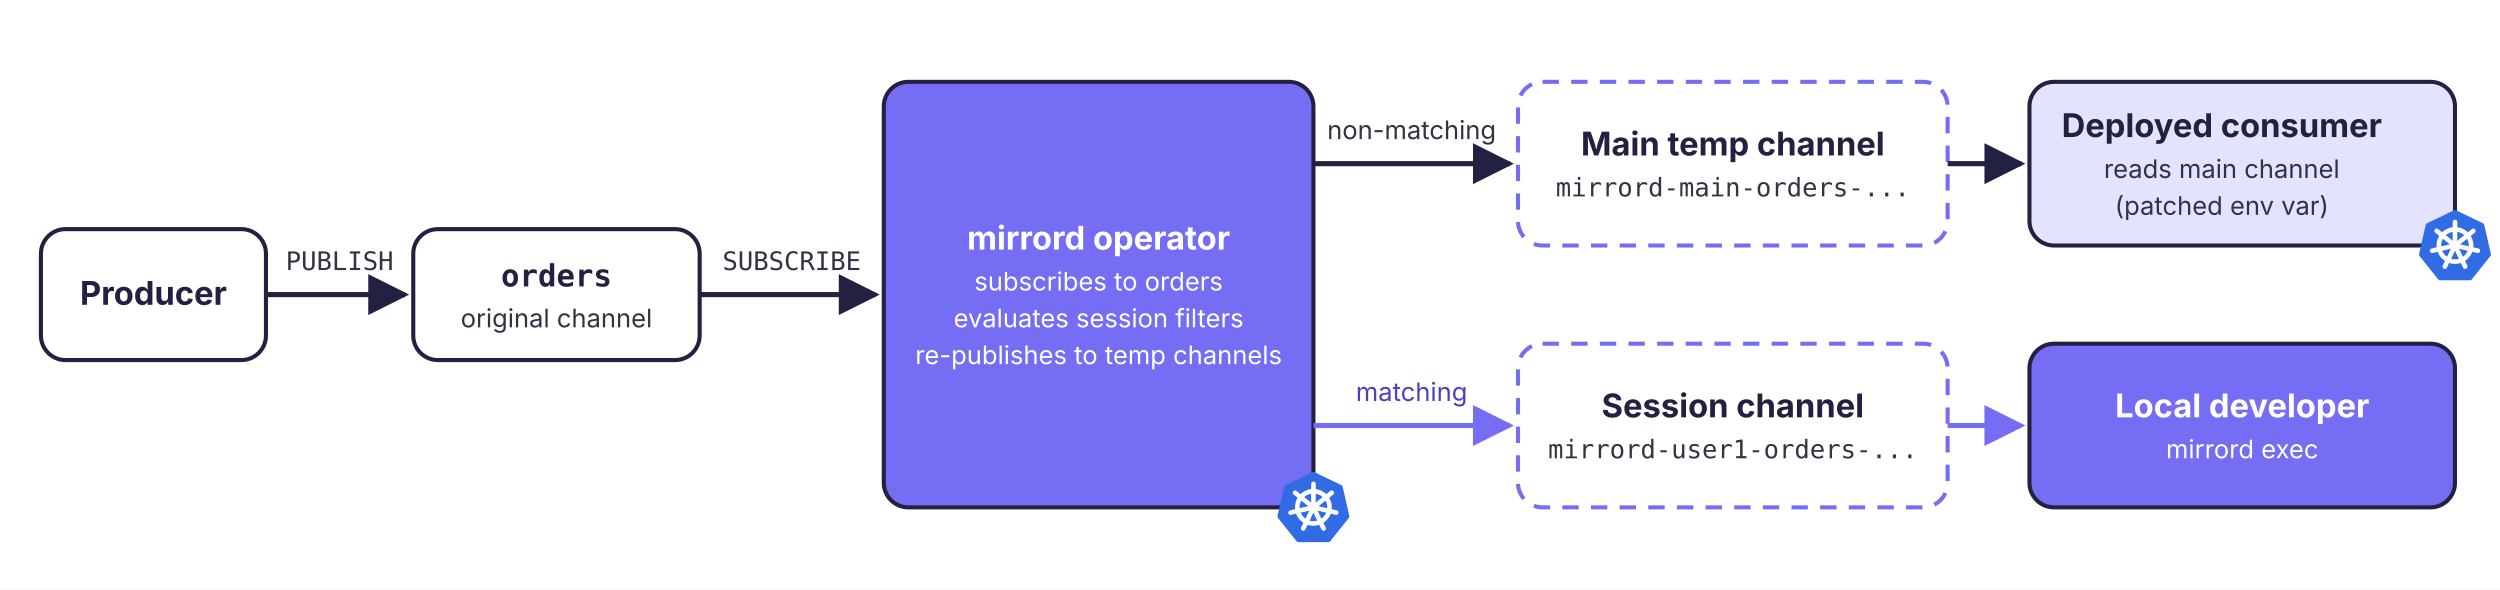
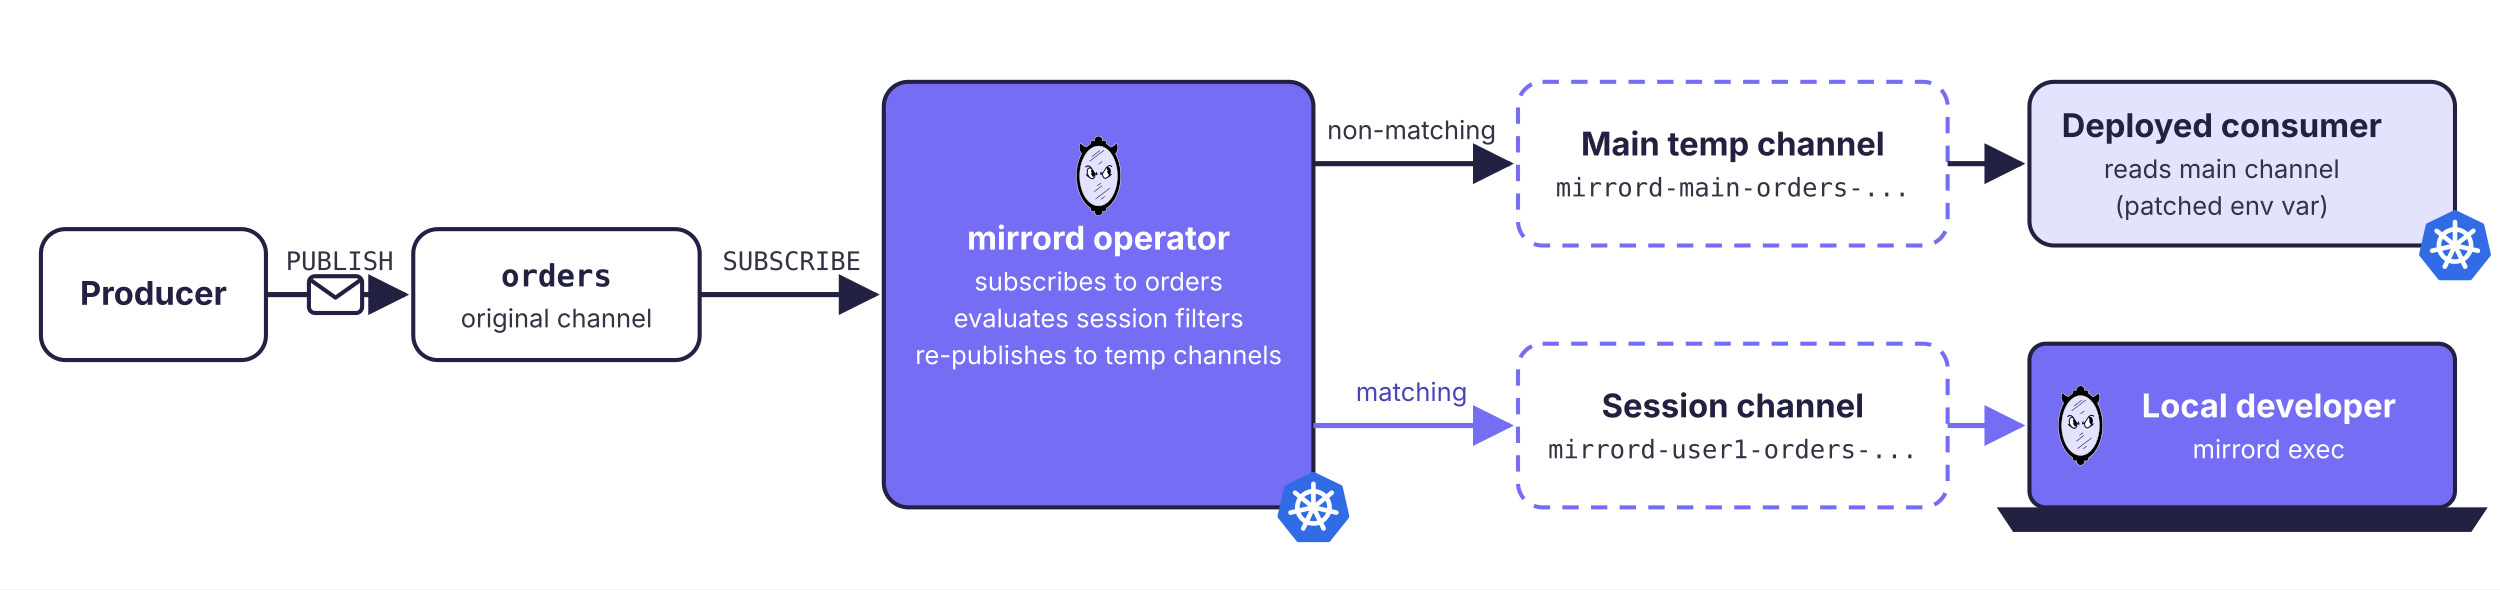
<svg xmlns="http://www.w3.org/2000/svg" viewBox="0 0 1222 288" width="1222" height="288" font-family="Inter, Helvetica, Arial, sans-serif" role="img" aria-labelledby="t d">
  <defs>
    <marker id="arrow" viewBox="0 0 10 10" refX="9" refY="5" markerWidth="8" markerHeight="8" orient="auto-start-reverse">
      <path d="M0 0 L10 5 L0 10 z" fill="#232141" />
    </marker>
    <marker id="arrow-purple" viewBox="0 0 10 10" refX="9" refY="5" markerWidth="8" markerHeight="8" orient="auto-start-reverse">
      <path d="M0 0 L10 5 L0 10 z" fill="#756DF3" />
    </marker>
    <symbol id="k8s" viewBox="0 0 32 32">
      <polygon points="16.00,1.60 27.73,7.25 30.62,19.94 22.51,30.11 9.49,30.11 1.38,19.94 4.27,7.25" fill="#326CE5" stroke="#326CE5" stroke-width="2" stroke-linejoin="round" />
      <g fill="none" stroke="#ffffff" stroke-width="2" stroke-linecap="round">
        <circle cx="16" cy="16" r="7" />
        <line x1="16.00" y1="13.40" x2="16.00" y2="5.80" />
        <line x1="18.03" y1="14.38" x2="23.97" y2="9.64" />
        <line x1="18.53" y1="16.58" x2="25.94" y2="18.27" />
        <line x1="17.13" y1="18.34" x2="20.43" y2="25.19" />
        <line x1="14.87" y1="18.34" x2="11.57" y2="25.19" />
        <line x1="13.47" y1="16.58" x2="6.06" y2="18.27" />
        <line x1="13.97" y1="14.38" x2="8.03" y2="9.64" />
      </g>
      <circle cx="16" cy="16" r="2.4" fill="#ffffff" />
    </symbol>
+     <symbol id="mirrord" viewBox="97 61 391 696">
+       <path fill="#ffffff" d="M255.6,387c4.1,19.1-0.9,36.1-12,40.5c-8.2,3.2-17.8,0-26.5-8.2c-0.3-0.6-0.9-0.9-1.5-1.2c0,0,0,0-0.3-0.3 c-5.5-5.6-10.5-13.2-14-22c-4.7-11.5-6.1-23.2-4.4-33.5c1.8-9.4,6.1-16.1,12.8-18.8c5.5-2.3,12.5-1.5,19.3,2.6 c1.5,2.3,2.6,4.4,3.8,6.2c-4.1,2.6-6.4,10.3-6.4,20.3l3.2,1.8l11.1,6.5l-12.5,1.5h-0.9c0.3,1.2,0.3,2.3,0.6,3.5 c3.2,17.9,12,31.1,19,29.7c6.4-1.2,9.6-14.4,7.6-30.2C255.3,386.4,255.6,386.7,255.6,387z" />
+       <path fill="#ffffff" d="M384,398.4c-3.2,6.8-7.3,12.3-12,17c0,0,0,0-0.3,0c-0.6,0.3-0.9,0.9-1.2,1.2c-8.7,7.9-18.4,11.5-26.5,8.2 c-11.1-4.7-16-21.4-12-40.5c1.5-1.8,3.2-3.8,4.7-5.6c5-6.5,9-13.2,12.8-20l1.2-2.1c1.2-1.8,2-3.8,3.2-5.6c1.2-2.1,2.6-4.4,4.4-7 c3.5-2.1,6.7-3.2,9.9-3.8c-2,4.7-2.3,10.3-2.3,15.3l3.2,1.8l11.1,6.5l-12.5,1.5h-0.9c0.3,1.2,0.3,2.3,0.6,3.8 C370.5,384.6,377.5,397,384,398.4z" />
+       <path fill="#E4E3FD" d="M405,391.7c-1.5-1.2-3.8-0.9-5,0.6c-3.2,4.1-7,7.9-11.1,11.5c1.2-2.3,2.6-5,3.5-7.6 c5.3-12.6,6.7-25.8,4.7-37.3c-2.3-12-8.2-20.6-16.9-24.1c-4.1-1.8-8.8-2.1-13.7-1.2c4.4-4.4,10.2-8.5,17.5-10 c8.2-1.5,16.6,1.5,20.4,7.3c1.2,1.5,3.2,2.1,5,0.9c1.5-1.2,2-3.2,0.9-4.7c-5.5-8.2-16.6-12.3-27.4-10c-11.1,2.1-19.3,9.7-24.2,15.6 c-2,2.3-3.8,5-5.5,7.3c-2,2.9-3.5,5.6-5,8.2c-1.2,2.1-2.3,3.8-3.2,5.6l-1.2,2.1c-3.8,6.5-7.6,13.2-12.3,19.1 c-5.8,7.6-11.7,12.9-18.4,16.7c0.6-5,2-9.7,4.4-14.1c0.9-1.8,0.3-3.8-1.5-4.7c-1.7-0.9-3.8-0.3-4.7,1.5c-2.9,5.6-4.7,11.5-5.3,17.6 c0,0.9-0.3,3.5,1.5,5.6c1.2,1.2,2.3,1.8,4.1,1.8c1.5,0,2.9-0.3,4.4-1.5c2.6-1.5,5.3-3.2,7.9-5.3c-1.7,18.5,5,34.1,17.5,39.3 c2.9,1.2,5.8,1.8,8.8,1.8c8.5,0,17.5-4.4,25.4-12c11.4-6.2,21.6-14.4,29.5-24.7C406.7,395.2,406.4,392.8,405,391.7z M292.1,149.1 c90.1,0,163.6,116.6,163.6,259.6s-73.5,259.6-163.6,259.6c-90.4,0-163.6-116.6-163.6-259.6S201.9,149.1,292.1,149.1z M389.5,517.3 c0.9-0.6,0.9-1.8,0.3-2.3c-0.6-0.9-1.8-0.9-2.3-0.3l-122.5,93.7c-0.9,0.6-0.9,1.8-0.3,2.3c0.3,0.3,0.9,0.6,1.5,0.6 c0.3,0,0.9,0,1.2-0.3L389.5,517.3z M346.9,589c0.9-0.6,0.9-1.8,0.3-2.3c-0.6-0.9-1.8-0.9-2.3-0.3l-31.2,23.2 c-0.9,0.6-0.9,1.8-0.3,2.3c0.3,0.6,0.9,0.9,1.5,0.9c0.3,0,0.6-0.3,0.9-0.3L346.9,589z M338.2,189.1c0.9-0.6,0.9-1.8,0.3-2.3 c-0.6-0.9-1.8-0.9-2.3-0.3l-122.5,93.4c-0.9,0.6-0.9,1.8-0.3,2.3c0.3,0.3,0.9,0.6,1.5,0.6c0.3,0,0.9,0,0.9-0.3L338.2,189.1z M324.4,284.5c0.9-0.6,0.9-1.8,0.3-2.3c-0.6-0.9-1.7-0.9-2.3-0.3l-31.2,22.9c-0.9,0.6-0.9,1.8-0.3,2.3c0.3,0.6,0.9,0.6,1.5,0.6 c0.3,0,0.6,0,0.9-0.3L324.4,284.5z M322.7,495.9c0.9-0.6,0.9-1.8,0.3-2.3c-0.6-0.9-1.8-0.9-2.3-0.3l-66.2,50.8 c-0.9,0.6-0.9,1.8-0.3,2.3c0.3,0.3,0.9,0.6,1.5,0.6c0.3,0,0.6,0,0.9-0.3L322.7,495.9z M314.8,472.4c0.9-0.6,0.9-1.8,0.3-2.3 c-0.6-0.9-1.8-0.9-2.3-0.3L281.6,493c-0.9,0.6-0.9,1.8-0.3,2.3c0.3,0.6,0.9,0.9,1.5,0.9c0.3,0,0.9-0.3,0.9-0.3L314.8,472.4z M302.3,190.5c0.9-0.6,0.9-1.8,0.3-2.3c-0.6-0.9-1.7-0.9-2.3-0.3L234,239c-0.9,0.6-0.9,1.8-0.3,2.3c0.3,0.3,0.9,0.6,1.5,0.6 c0.3,0,0.9,0,1.2-0.3L302.3,190.5z M280.1,399.6c1.8-2.1,1.5-4.7,1.5-5.6c-0.6-6.2-2.3-12.3-5-17.9c-0.9-1.8-2.9-2.3-4.7-1.5 c-1.8,0.9-2.3,2.9-1.5,4.7c2.3,4.4,3.8,9.4,4.4,14.1c-6.4-3.8-12.5-9.4-18.4-16.7c-4.7-6.2-8.8-12.9-12.3-19.1l-1.5-2.3 c-1.2-1.8-2-3.8-3.2-5.6c-1.5-2.3-2.9-5.3-5-8.2c0,0,0,0,0-0.3c-1.5-2.3-3.5-5-5.5-7.3c-5-5.9-13.1-13.2-24.2-15.6 c-10.8-2.1-21.9,2.1-27.4,10c-1.2,1.5-0.6,3.8,0.9,4.7c1.5,1.2,3.8,0.6,4.7-0.9c4.1-5.9,12.5-8.8,20.4-7.3 c7.3,1.5,13.1,5.9,17.5,10c-4.7-0.9-9.3-0.3-13.7,1.2c-8.8,3.5-14.6,12-16.9,24.1c-2,11.5-0.3,24.7,4.7,37.3 c1.2,2.6,2.3,5.3,3.5,7.6c-4.1-3.5-7.9-7.3-11.1-11.5c-1.2-1.5-3.5-1.8-5-0.6c-1.5,1.2-1.8,3.5-0.6,5c8.2,10,18.4,18.5,29.5,24.7 c7.9,7.6,16.9,11.7,25.7,11.7c2.9,0,6.1-0.6,8.8-1.8c12.5-5.3,19-20.6,17.5-39.3c2.6,2.1,5,3.8,7.9,5.3c1.5,0.9,2.9,1.2,4.4,1.2 C277.8,401.4,279.2,400.8,280.1,399.6z" />
+       <path d="M439.4,215.2c29.5,54,45.5,122.4,45.5,193.8c0,123.6-49,234.9-122.8,279.2c0.6,2.1,1.2,4.4,1.2,6.8 c0,12.3-10.2,22.6-22.5,22.6c-4.4,0-8.8-1.2-12.3-3.5c0.3,1.2,0.3,2.6,0.3,3.8c0,20.3-16.3,36.7-36.5,36.7s-36.5-16.4-36.5-36.7 c0-1.2,0-2.6,0.3-3.8c-3.5,2.3-7.9,3.5-12.3,3.5c-12.3,0-22.5-10-22.5-22.6c0-2.3,0.3-4.7,1.2-6.8C148.6,643.6,99.3,532.3,99.3,409 c0-71.9,16.3-140.9,46.4-195.3c-1.5-0.9-2.3-2.1-3.5-3.2c-9.9-11.2-15.5-26.4-16.9-42.6c-0.6-11.5,0.9-23.2,5-33.8 c0.6-1.8,2.6-6.8,7.6-7.3c5.3-0.6,8.5,3.8,11.4,7.9c1.2,1.5,2.3,2.9,2.9,3.8c5.5,5.3,12.5,9.7,21.6,13.8c4.4,2.1,9,3.8,13.4,5.3 c11.1-11.2,22.8-20.6,35-27.9c-0.6-2.3-1.2-4.4-1.2-6.8c0-12.3,10.2-22.6,22.5-22.6c4.4,0,8.8,1.2,12.3,3.5c0-1.2-0.3-2.6-0.3-3.8 c0-20.3,16.3-36.7,36.5-36.7c20.1,0,36.5,16.4,36.5,36.7c0,1.2,0,2.6-0.3,3.8c3.5-2.3,7.9-3.5,12.3-3.5c12.5,0,22.5,10.3,22.5,22.6 c0,2.3-0.3,4.7-1.2,6.8c12.5,7.6,24.8,17.3,36.2,29.1c4.7-1.5,9-3.2,13.7-5.3c9-4.1,16-8.5,21.6-13.8c0.9-0.9,2-2.3,2.9-3.8 c2.9-4.1,6.1-8.5,11.4-7.9c5,0.6,7,5.6,7.6,7.3c4.1,10.6,5.5,22.3,4.7,33.8c-1.2,15.9-7,31.4-16.9,42.6 C442.3,212.6,441.1,214,439.4,215.2z M455.7,409c0-143.3-73.5-259.6-163.6-259.6c-90.4,0-163.6,116.6-163.6,259.6 c0,143,73.5,259.6,163.6,259.6C382.5,668.6,455.7,552,455.7,409z" />
+       <path fill="#ffffff" d="M292.4,756.6c-21.2,0-38.5-17.4-38.5-38.7c0-0.1,0-0.2,0-0.3c-3,1.3-6.5,2-10,2c-13.5,0-24.5-11-24.5-24.6 c0-2.2,0.2-4.2,0.7-5.9c-36.1-22.2-66.8-60.3-88.9-110.2C109,528.5,97.3,469.7,97.3,409c0-71.5,16.3-140.6,45.8-194.7 c-0.6-0.5-1.1-1-1.5-1.5c-0.3-0.3-0.5-0.6-0.8-0.8l-0.1-0.1c-9.7-10.9-15.9-26.4-17.4-43.7c-0.6-12.5,1.1-24.4,5.1-34.7 c0.8-2.3,3.2-7.9,9.2-8.6c6.5-0.7,10.4,4.7,13.2,8.7c1.1,1.4,2.2,2.8,2.9,3.7c5.3,5,11.9,9.2,20.9,13.3c3.5,1.7,7.6,3.3,12.1,4.8 c10.7-10.7,21.9-19.6,33.2-26.5c-0.5-1.9-0.9-3.7-0.9-5.8c0-13.3,11.2-24.6,24.5-24.6c3.5,0,6.9,0.7,10,2c0-0.1,0-0.2,0-0.3 c0-21.3,17.3-38.7,38.5-38.7c21.2,0,38.5,17.4,38.5,38.7c0,0.1,0,0.2,0,0.3c3-1.3,6.5-2,10-2c13.5,0,24.5,11,24.5,24.6 c0,2.2-0.2,4.2-0.7,5.9c12.2,7.6,23.8,16.9,34.3,27.6c3.7-1.2,7.6-2.7,12.3-4.8c9-4.1,15.7-8.4,21-13.4c0.7-0.7,1.8-2,2.6-3.4 l0.1-0.1c2.8-4,6.7-9.5,13.2-8.8c6,0.7,8.5,6.3,9.3,8.7c4,10.4,5.7,22.4,4.8,34.5c-1.2,16.6-7.5,32.4-17.2,43.5c-0.4,1-1.3,2-2.4,3 c29,53.9,44.9,122.4,44.9,193.3c0,60.9-11.7,119.7-33.9,170.2c-22,49.9-52.6,87.9-88.6,110c0.5,1.9,0.8,3.8,0.8,5.8 c0,13.3-11.2,24.6-24.5,24.6c-3.5,0-6.9-0.7-10-2c0,0.1,0,0.2,0,0.3C330.8,739.2,313.6,756.6,292.4,756.6z M259.4,709.5l-1.2,5 c-0.2,0.9-0.2,2.3-0.2,3.3c0,19.1,15.5,34.7,34.5,34.7s34.5-15.6,34.5-34.7c0-1.1,0-2.4-0.2-3.3l-1.2-5l4.3,2.9 c3.1,2.1,7,3.2,11.1,3.2c11.1,0,20.5-9.4,20.5-20.6c0-2.1-0.5-4.2-1.1-6.2l-0.4-1.5l1.3-0.8c72.9-43.8,121.8-155.3,121.8-277.5 c0-70.8-16.1-139.3-45.3-192.8l-0.9-1.6l1.5-1c1.6-1.1,2.3-2.2,2.4-2.5l0.1-0.4l0.3-0.3c9.3-10.4,15.2-25.5,16.4-41.4 c0.9-11.6-0.7-22.9-4.5-32.9c-0.6-1.7-2.3-5.6-6-6.1c-3.8-0.4-6.3,2.6-9.5,7c-0.9,1.5-2.1,3-3.2,4.1c-5.7,5.4-12.7,9.9-22.2,14.2 c-5.4,2.4-9.7,4-13.9,5.4l-1.2,0.4l-0.9-0.9c-10.9-11.3-23-21-35.8-28.8l-1.5-0.9l0.7-1.6c0.7-1.6,1-3.5,1-6 c0-11.4-9.2-20.6-20.5-20.6c-4.1,0-8.1,1.1-11.1,3.2l-4.3,2.9l1.2-5c0.2-0.9,0.2-2.3,0.2-3.3c0-19.1-15.5-34.7-34.5-34.7 c-19,0-34.5,15.6-34.5,34.7c0,0.5,0.1,1.1,0.1,1.7c0.1,0.7,0.2,1.4,0.2,2.1v3.8l-3.1-2.1c-3.1-2.1-7-3.2-11.1-3.2 c-11.1,0-20.5,9.4-20.5,20.6c0,1.9,0.4,3.6,0.9,5.6l0.5,2.1l-1.3,0.8c-11.8,7.1-23.5,16.4-34.6,27.6l-0.9,0.9l-1.2-0.4 c-5.1-1.7-9.7-3.5-13.6-5.4c-9.5-4.3-16.5-8.8-22.1-14.2l-0.2-0.2l-0.1-0.2c-0.5-0.8-1.7-2.2-2.8-3.6l-0.1-0.1 c-3.1-4.4-5.7-7.5-9.5-7.1c-3.7,0.4-5.4,4.3-5.9,6c-3.8,9.8-5.5,21.2-4.9,33c1.5,16.4,7.3,31.1,16.4,41.3c0.3,0.3,0.6,0.6,0.9,0.9 c0.7,0.8,1.4,1.5,2.2,2l1.6,1l-0.9,1.7c-29.7,53.8-46.1,122.8-46.1,194.3c0,121.9,49.2,233.4,122.4,277.5l1.5,0.9l-0.7,1.6 c-0.7,1.6-1,3.5-1,6c0,11.4,9.2,20.6,20.5,20.6c4.1,0,8.1-1.1,11.1-3.2L259.4,709.5z M292.1,670.6c-91.3,0-165.6-117.3-165.6-261.6 s74.3-261.6,165.6-261.6c91.3,0,165.6,117.3,165.6,261.6S383.4,670.6,292.1,670.6z M292.1,151.4c-89.1,0-161.6,115.5-161.6,257.6 c0,68.8,16.9,133.5,47.7,182.3c30.6,48.5,71,75.2,113.9,75.2c89.1,0,161.6-115.5,161.6-257.6C453.7,267,381.2,151.4,292.1,151.4z" />
+       <path d="M344.9,586.3c0.9-0.6,1.7-0.3,2.3,0.3c0.6,0.9,0.3,1.8-0.3,2.3l-31.2,23.2c-0.3,0.3-0.6,0.3-0.9,0.3 c-0.6,0-1.2-0.3-1.5-0.9c-0.6-0.9-0.3-1.8,0.3-2.3L344.9,586.3z" />
+       <path d="M372,415.5c4.4-4.4,8.5-10.3,12-17c-6.4-1.8-13.4-13.8-16.3-29.7c-0.3-1.2-0.6-2.3-0.6-3.8h0.9l12.5-1.5l-11.1-6.5 l-3.2-1.8c0-5,0.3-10.6,2.3-15.3c-3.2,0.6-6.7,1.8-9.9,3.8c-1.8,2.3-3.2,5-4.4,7c-1.2,2.1-2.3,3.8-3.2,5.6l-1.2,2.1 c-3.8,6.5-7.9,13.5-12.8,20c-1.5,2.1-3.2,3.8-4.7,5.6c-4.1,19.1,0.9,35.8,12,40.5c8.2,3.2,17.8-0.3,26.5-8.2 C370.8,416.3,371.4,415.8,372,415.5z M410.5,326.8c1.2,1.5,0.9,3.8-0.9,4.7c-1.5,1.2-3.8,0.9-5-0.9c-4.1-5.9-12.5-8.8-20.4-7.3 c-7.3,1.5-13.1,5.9-17.5,10c4.7-0.9,9.3-0.3,13.7,1.2c8.8,3.5,14.9,12,16.9,24.1c2,11.5,0.3,24.7-4.7,37.3 c-1.2,2.6-2.3,5.3-3.5,7.6c4.1-3.5,7.9-7.3,11.1-11.5c1.2-1.5,3.5-1.8,5-0.6c1.5,1.2,1.7,3.5,0.6,5c-8.2,10.3-18.4,18.5-29.5,24.7 c-7.9,7.6-16.9,12-25.4,12c-3.2,0-6.1-0.6-8.8-1.8c-12.5-5.3-19-20.6-17.5-39.3c-2.6,2.1-5.3,3.8-7.9,5.3c-1.5,0.9-3.2,1.5-4.4,1.5 c-1.5,0-2.9-0.6-4.1-1.8c-1.7-2.1-1.5-4.7-1.5-5.6c0.6-6.2,2.3-12,5.3-17.6c0.9-1.8,2.9-2.3,4.7-1.5c1.8,0.9,2.3,2.9,1.5,4.7 c-2.3,4.4-3.8,9.4-4.4,14.1c6.4-3.8,12.5-9.4,18.4-16.7c4.7-6.2,8.8-12.6,12.3-19.1l1.2-2.1c1.2-2.1,2.3-3.8,3.2-5.6 c1.5-2.3,2.9-5.3,5-8.2c1.8-2.3,3.5-5,5.5-7.3c5-5.9,13.4-13.2,24.2-15.6C393.9,314.5,405,318.6,410.5,326.8z" />
+       <path d="M324.4,284.5l-31.5,23.2c-0.3,0.3-0.6,0.3-0.9,0.3c-0.6,0-1.2-0.3-1.5-0.6c-0.6-0.9-0.3-1.8,0.3-2.3l31.2-23.2 c0.9-0.6,1.7-0.3,2.3,0.3C325.6,282.7,325.3,283.9,324.4,284.5z" />
+       <path d="M312.8,469.5c0.9-0.6,1.8-0.3,2.3,0.3c0.6,0.9,0.3,1.8-0.3,2.3l-31.2,23.2c-0.3,0.3-0.6,0.3-0.9,0.3 c-0.6,0-1.2-0.3-1.5-0.9c-0.6-0.9-0.3-1.8,0.3-2.3L312.8,469.5z" />
+       <path d="M387.5,514.7c0.9-0.6,1.8-0.3,2.3,0.3c0.6,0.9,0.3,1.8-0.3,2.3L267,611c-0.3,0.3-0.6,0.3-1.2,0.3c-0.6,0-1.2-0.3-1.5-0.6 c-0.6-0.9-0.6-1.8,0.3-2.3L387.5,514.7z" />
+       <path d="M320.7,493c0.9-0.6,1.8-0.3,2.3,0.3c0.6,0.9,0.6,1.8-0.3,2.3l-66.2,51.1c-0.3,0.3-0.6,0.3-0.9,0.3c-0.6,0-1.2-0.3-1.5-0.6 c-0.6-0.9-0.6-1.8,0.3-2.3L320.7,493z" />
+       <path d="M300.2,187.9c0.9-0.6,1.7-0.3,2.3,0.3c0.6,0.9,0.6,1.8-0.3,2.3l-65.9,51.1c-0.3,0.3-0.6,0.3-1.2,0.3 c-0.6,0-0.9-0.3-1.5-0.6c-0.6-0.9-0.3-1.8,0.3-2.3L300.2,187.9z" />
+       <path d="M213.6,279.8l122.5-93.7c0.6-0.6,1.8-0.3,2.3,0.3c0.6,0.9,0.3,1.8-0.3,2.3l-122.5,93.7c-0.3,0.3-0.6,0.3-0.9,0.3 c-0.6,0-1.2-0.3-1.5-0.6C212.7,281.6,212.7,280.4,213.6,279.8z" />
+       <path d="M243.9,427.5c11.1-4.4,16-21.4,12-40.5c-0.3-0.3-0.6-0.6-0.9-0.9c2,15.9-1.2,29.1-7.6,30.2c-7.3,1.5-15.8-12-19-29.7 c-0.3-1.2-0.3-2.3-0.6-3.5h0.9l12.5-1.5l-11.1-6.5l-3.2-1.8c0-10,2.3-17.6,6.4-20.3c-1.2-2.1-2.3-4.1-3.8-6.2 c-7-4.1-13.7-5-19.3-2.6c-6.4,2.6-11.1,9.4-12.8,18.8c-1.8,10-0.3,22,4.4,33.5c3.5,8.8,8.5,16.4,14,22c0,0,0.3,0,0.3,0.3 c0.6,0.3,1.2,0.9,1.5,1.2C225.9,427.2,235.8,430.7,243.9,427.5z M204.9,319.1c11.1,2.1,19.3,9.7,24.2,15.6c2,2.3,3.8,5,5.5,7.3 c0,0,0,0,0,0.3c2,2.9,3.5,5.6,5,8.2c1.2,1.8,2,3.5,3.2,5.6l1.5,2.3c3.8,6.5,7.6,12.9,12.3,19.1c5.8,7.3,11.7,12.9,18.4,16.7 c-0.6-5-2-9.7-4.4-14.1c-0.9-1.8-0.3-3.8,1.5-4.7c1.8-0.9,3.8-0.3,4.7,1.5c2.9,5.6,4.7,11.5,5,17.9c0,0.9,0.3,3.5-1.5,5.6 c-1.2,1.2-2.6,1.8-4.1,1.8c-1.5,0-2.9-0.6-4.4-1.2c-2.6-1.5-5.3-3.2-7.9-5.3c1.7,18.5-5,34.1-17.5,39.3c-2.9,1.2-5.8,1.8-8.8,1.8 c-8.5,0-17.5-4.4-25.7-11.7c-11.4-6.2-21.6-14.7-29.5-24.7c-1.2-1.5-0.9-3.8,0.6-5c1.5-1.2,3.8-0.9,5,0.6c3.2,4.1,7,7.9,11.1,11.5 c-1.2-2.3-2.6-5-3.5-7.6c-5-12.6-6.7-25.8-4.7-37.3c2-12,8.2-20.6,16.9-24.1c4.1-1.8,8.8-2.1,13.7-1.2c-4.4-4.4-10.2-8.8-17.5-10 c-8.2-1.5-16.6,1.5-20.4,7.3c-1.2,1.5-3.2,2.1-4.7,0.9c-1.5-1.2-2-3.2-0.9-4.7C183,320.9,194.1,317.1,204.9,319.1z" />
+     </symbol>
+     <symbol id="envelope" viewBox="0 0 28 20">
+       <rect x="1" y="1" width="26" height="18" rx="3" fill="#ffffff" stroke="#232141" stroke-width="2" />
+       <path d="M2 3 L14 11.5 L26 3" fill="none" stroke="#232141" stroke-width="2" stroke-linejoin="round" />
+     </symbol>
  </defs>
  <rect x="0" y="0" width="1222" height="288" fill="#ffffff" />
  <rect x="20" y="112" width="110" height="64" rx="12" fill="#ffffff" stroke="#232141" stroke-width="2" />
  <text x="75" y="149" font-size="16" font-weight="700" fill="#232141" text-anchor="middle">Producer</text>
  <line x1="130" y1="144" x2="198" y2="144" stroke="#232141" stroke-width="2.5" marker-end="url(#arrow)" />
  <text x="166" y="132" font-size="12.5" font-family="Menlo, Consolas, monospace" fill="#333344" text-anchor="middle">PUBLISH</text>
  <rect x="202" y="112" width="140" height="64" rx="12" fill="#ffffff" stroke="#232141" stroke-width="2" />
  <text x="272" y="140" font-size="15" font-weight="700" font-family="Menlo, Consolas, monospace" fill="#232141" text-anchor="middle">orders</text>
  <text x="272" y="160" font-size="12.5" fill="#333344" text-anchor="middle">original channel</text>
  <line x1="342" y1="144" x2="428" y2="144" stroke="#232141" stroke-width="2.5" marker-end="url(#arrow)" />
  <text x="387" y="132" font-size="12.5" font-family="Menlo, Consolas, monospace" fill="#333344" text-anchor="middle">SUBSCRIBE</text>
  <rect x="432" y="40" width="210" height="208" rx="12" fill="#756DF3" stroke="#232141" stroke-width="2" />
+   <use href="#mirrord" x="526" y="66" width="22" height="40" />
  <text x="537" y="122" font-size="16" font-weight="700" fill="#ffffff" text-anchor="middle">mirrord operator</text>
  <text x="537" y="142" font-size="12.5" fill="#ffffff" text-anchor="middle">subscribes to orders</text>
  <text x="537" y="160" font-size="12.5" fill="#ffffff" text-anchor="middle">evaluates session filters</text>
  <text x="537" y="178" font-size="12.5" fill="#ffffff" text-anchor="middle">re-publishes to temp channels</text>
  <line x1="642" y1="80" x2="738" y2="80" stroke="#232141" stroke-width="2.5" marker-end="url(#arrow)" />
  <text x="690" y="68" font-size="12.5" fill="#333344" text-anchor="middle">non-matching</text>
  <rect x="742" y="40" width="210" height="80" rx="12" fill="#ffffff" stroke="#756DF3" stroke-width="2" stroke-dasharray="8 6" />
  <text x="847" y="76" font-size="16" font-weight="700" fill="#232141" text-anchor="middle">Main temp channel</text>
  <text x="847" y="96" font-size="12.5" font-family="Menlo, Consolas, monospace" fill="#333344" text-anchor="middle">mirrord-main-orders-...</text>
  <line x1="952" y1="80" x2="988" y2="80" stroke="#232141" stroke-width="2.5" marker-end="url(#arrow)" />
  <rect x="992" y="40" width="208" height="80" rx="12" fill="#E4E3FD" stroke="#232141" stroke-width="2" />
  <text x="1086" y="67" font-size="16" font-weight="700" fill="#232141" text-anchor="middle">Deployed consumer</text>
  <text x="1086" y="87" font-size="12.5" fill="#333344" text-anchor="middle">reads main channel</text>
  <text x="1086" y="105" font-size="12.5" fill="#333344" text-anchor="middle">(patched env var)</text>
  <line x1="642" y1="208" x2="738" y2="208" stroke="#756DF3" stroke-width="2.5" marker-end="url(#arrow-purple)" />
  <text x="690" y="196" font-size="12.5" fill="#4a44b8" text-anchor="middle">matching</text>
  <rect x="742" y="168" width="210" height="80" rx="12" fill="#ffffff" stroke="#756DF3" stroke-width="2" stroke-dasharray="8 6" />
  <text x="847" y="204" font-size="16" font-weight="700" fill="#232141" text-anchor="middle">Session channel</text>
  <text x="847" y="224" font-size="12.5" font-family="Menlo, Consolas, monospace" fill="#333344" text-anchor="middle">mirrord-user1-orders-...</text>
  <line x1="952" y1="208" x2="988" y2="208" stroke="#756DF3" stroke-width="2.5" marker-end="url(#arrow-purple)" />
-   <rect x="992" y="168" width="208" height="80" rx="12" fill="#756DF3" stroke="#232141" stroke-width="2" />
-   <text x="1096" y="204" font-size="16" font-weight="700" fill="#ffffff" text-anchor="middle">Local developer</text>
-   <text x="1096" y="224" font-size="12.5" fill="#ffffff" text-anchor="middle">mirrord exec</text>
+   <rect x="992" y="168" width="208" height="80" rx="8" fill="#756DF3" stroke="#232141" stroke-width="2" />
+   <path d="M976 248 h240 l-8 12 h-224 z" fill="#232141" />
+   <use href="#mirrord" x="1006" y="188" width="22" height="40" />
+   <text x="1109" y="204" font-size="16" font-weight="700" fill="#ffffff" text-anchor="middle">Local developer</text>
+   <text x="1109" y="224" font-size="12.5" fill="#ffffff" text-anchor="middle">mirrord exec</text>
+   <use href="#envelope" x="150" y="134" width="28" height="20" />
  <use href="#k8s" x="624" y="230" width="36" height="36" />
  <use href="#k8s" x="1182" y="102" width="36" height="36" />
</svg>
